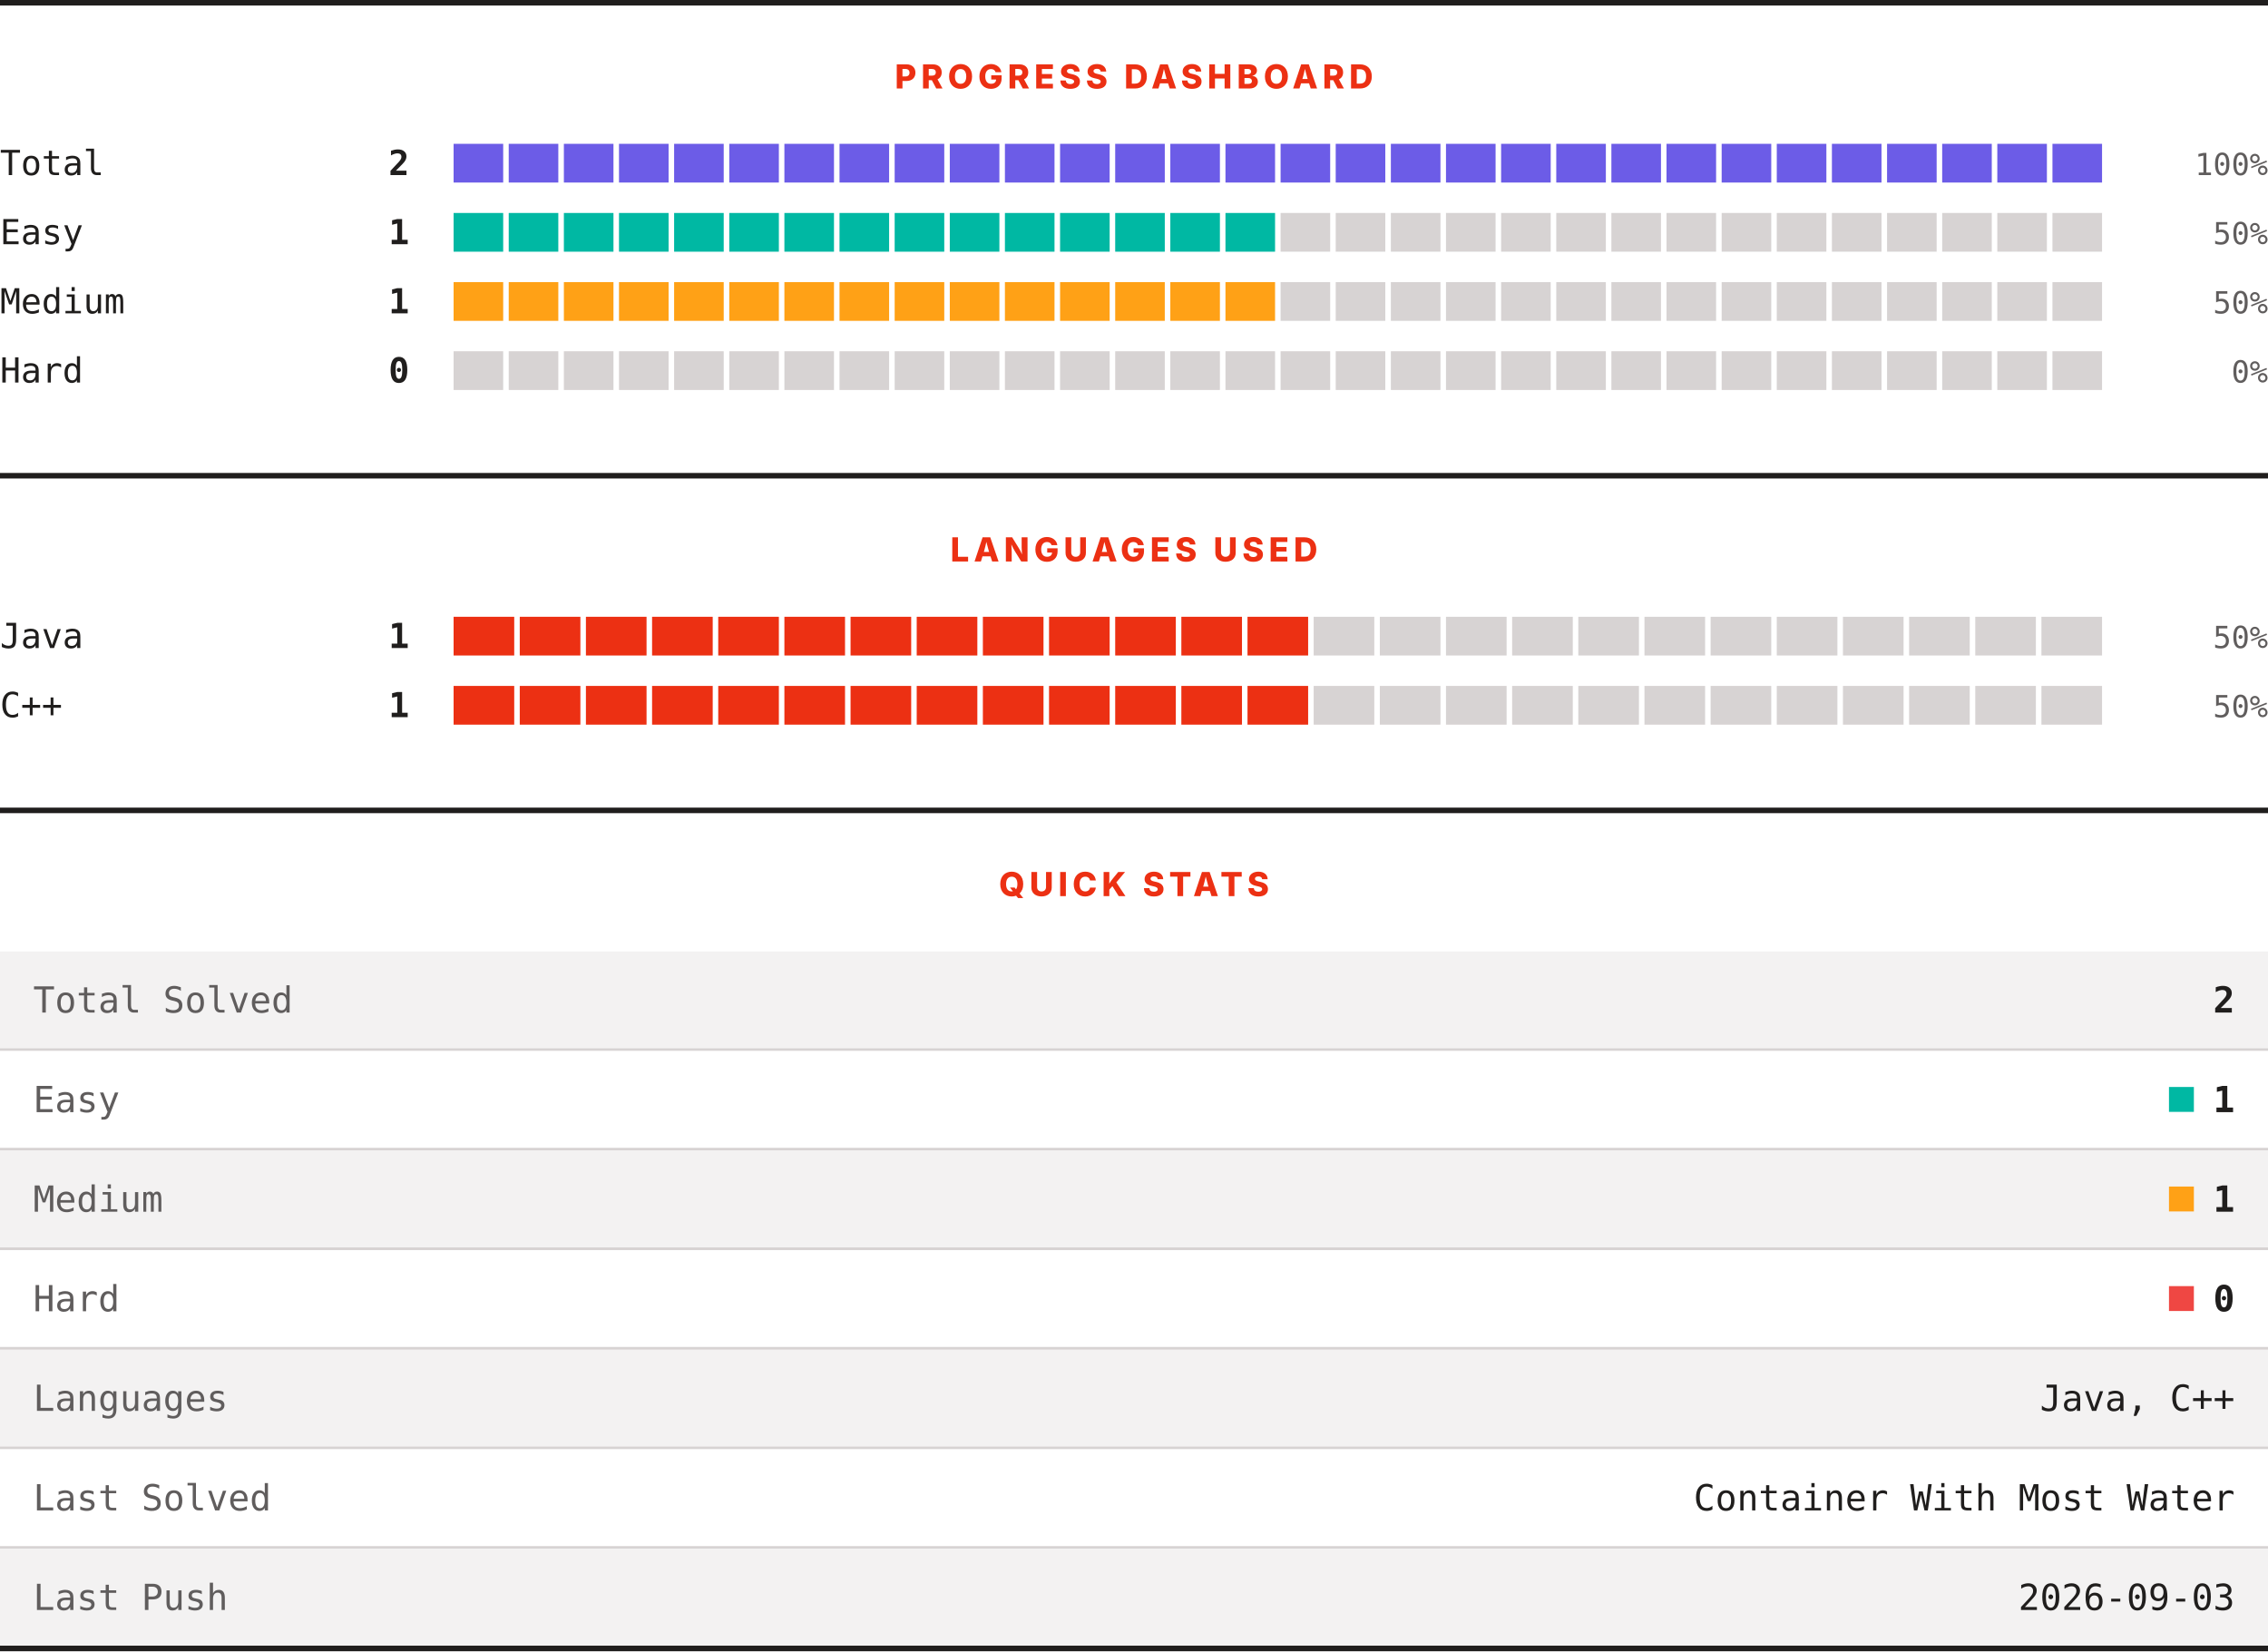
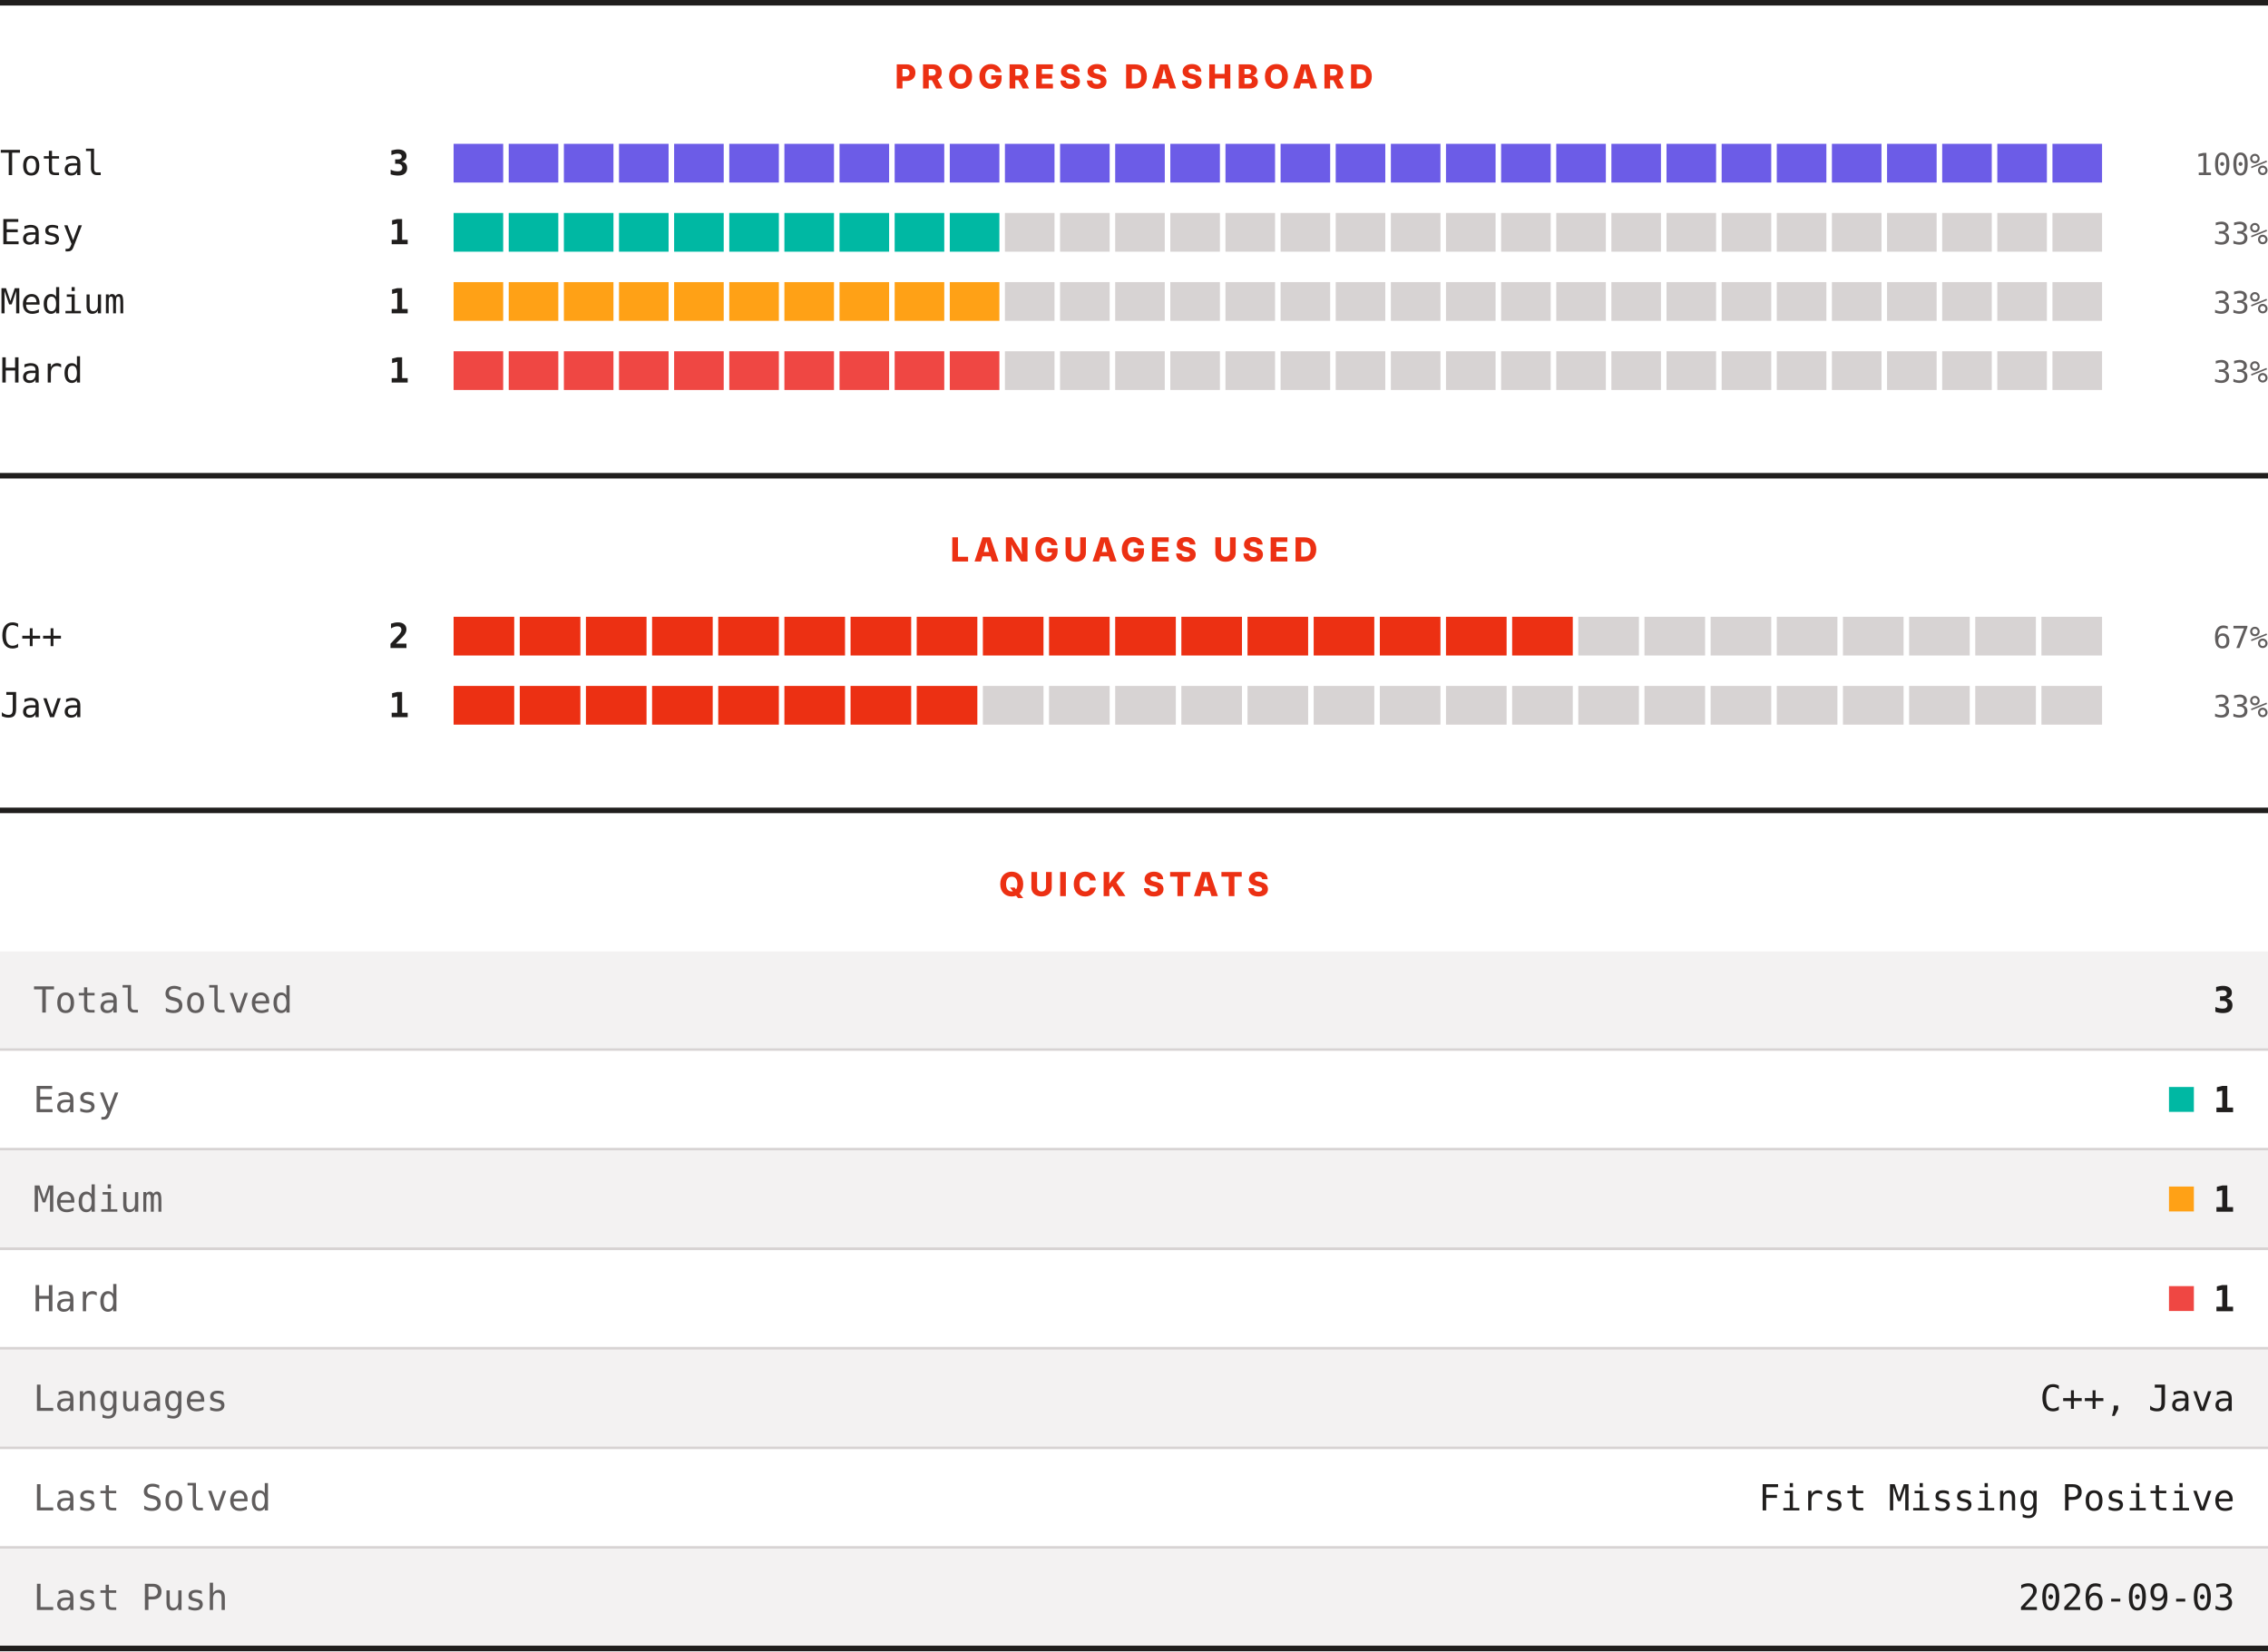
<svg xmlns="http://www.w3.org/2000/svg" width="820" height="597" viewBox="0 0 820 597" role="img" aria-label="LeetCode progress, languages and quick stats">
  <rect width="820" height="597" fill="#ffffff" />
  <rect x="0" y="0" width="820" height="2" fill="#201e1d" />
  <text x="410" y="32" text-anchor="middle" font-family="Archivo, system-ui, -apple-system, Segoe UI, sans-serif" font-size="12" font-weight="800" letter-spacing="1.68" fill="#ec3013">PROGRESS DASHBOARD</text>
  <text x="0" y="63.3" font-family="ui-monospace, SFMono-Regular, Menlo, Consolas, monospace" font-size="12.5" fill="#201e1d">Total</text>
-   <text x="148" y="63.3" text-anchor="end" font-family="ui-monospace, SFMono-Regular, Menlo, Consolas, monospace" font-size="12.5" font-weight="700" fill="#201e1d">2</text>
+   <text x="148" y="63.3" text-anchor="end" font-family="ui-monospace, SFMono-Regular, Menlo, Consolas, monospace" font-size="12.5" font-weight="700" fill="#201e1d">3</text>
  <rect x="164.00" y="52" width="17.93" height="14" fill="#6c5ce7" />
  <rect x="183.93" y="52" width="17.93" height="14" fill="#6c5ce7" />
  <rect x="203.87" y="52" width="17.93" height="14" fill="#6c5ce7" />
  <rect x="223.80" y="52" width="17.93" height="14" fill="#6c5ce7" />
  <rect x="243.73" y="52" width="17.93" height="14" fill="#6c5ce7" />
  <rect x="263.67" y="52" width="17.93" height="14" fill="#6c5ce7" />
  <rect x="283.60" y="52" width="17.93" height="14" fill="#6c5ce7" />
  <rect x="303.53" y="52" width="17.93" height="14" fill="#6c5ce7" />
  <rect x="323.47" y="52" width="17.93" height="14" fill="#6c5ce7" />
  <rect x="343.40" y="52" width="17.93" height="14" fill="#6c5ce7" />
  <rect x="363.33" y="52" width="17.93" height="14" fill="#6c5ce7" />
  <rect x="383.27" y="52" width="17.93" height="14" fill="#6c5ce7" />
  <rect x="403.20" y="52" width="17.93" height="14" fill="#6c5ce7" />
  <rect x="423.13" y="52" width="17.93" height="14" fill="#6c5ce7" />
  <rect x="443.07" y="52" width="17.93" height="14" fill="#6c5ce7" />
  <rect x="463.00" y="52" width="17.93" height="14" fill="#6c5ce7" />
  <rect x="482.93" y="52" width="17.93" height="14" fill="#6c5ce7" />
  <rect x="502.87" y="52" width="17.93" height="14" fill="#6c5ce7" />
  <rect x="522.80" y="52" width="17.93" height="14" fill="#6c5ce7" />
  <rect x="542.73" y="52" width="17.93" height="14" fill="#6c5ce7" />
  <rect x="562.67" y="52" width="17.93" height="14" fill="#6c5ce7" />
  <rect x="582.60" y="52" width="17.93" height="14" fill="#6c5ce7" />
  <rect x="602.53" y="52" width="17.93" height="14" fill="#6c5ce7" />
  <rect x="622.47" y="52" width="17.93" height="14" fill="#6c5ce7" />
  <rect x="642.40" y="52" width="17.93" height="14" fill="#6c5ce7" />
  <rect x="662.33" y="52" width="17.93" height="14" fill="#6c5ce7" />
  <rect x="682.27" y="52" width="17.93" height="14" fill="#6c5ce7" />
  <rect x="702.20" y="52" width="17.93" height="14" fill="#6c5ce7" />
  <rect x="722.13" y="52" width="17.93" height="14" fill="#6c5ce7" />
  <rect x="742.07" y="52" width="17.93" height="14" fill="#6c5ce7" />
  <text x="820" y="63.3" text-anchor="end" font-family="ui-monospace, SFMono-Regular, Menlo, Consolas, monospace" font-size="11" fill="#605d5d">100%</text>
  <text x="0" y="88.3" font-family="ui-monospace, SFMono-Regular, Menlo, Consolas, monospace" font-size="12.5" fill="#201e1d">Easy</text>
  <text x="148" y="88.3" text-anchor="end" font-family="ui-monospace, SFMono-Regular, Menlo, Consolas, monospace" font-size="12.5" font-weight="700" fill="#201e1d">1</text>
  <rect x="164.00" y="77" width="17.93" height="14" fill="#00b8a3" />
  <rect x="183.93" y="77" width="17.93" height="14" fill="#00b8a3" />
  <rect x="203.87" y="77" width="17.93" height="14" fill="#00b8a3" />
  <rect x="223.80" y="77" width="17.93" height="14" fill="#00b8a3" />
  <rect x="243.73" y="77" width="17.93" height="14" fill="#00b8a3" />
  <rect x="263.67" y="77" width="17.93" height="14" fill="#00b8a3" />
  <rect x="283.60" y="77" width="17.93" height="14" fill="#00b8a3" />
  <rect x="303.53" y="77" width="17.93" height="14" fill="#00b8a3" />
  <rect x="323.47" y="77" width="17.93" height="14" fill="#00b8a3" />
  <rect x="343.40" y="77" width="17.93" height="14" fill="#00b8a3" />
-   <rect x="363.33" y="77" width="17.93" height="14" fill="#00b8a3" />
-   <rect x="383.27" y="77" width="17.93" height="14" fill="#00b8a3" />
-   <rect x="403.20" y="77" width="17.93" height="14" fill="#00b8a3" />
-   <rect x="423.13" y="77" width="17.93" height="14" fill="#00b8a3" />
-   <rect x="443.07" y="77" width="17.93" height="14" fill="#00b8a3" />
+   <rect x="363.33" y="77" width="17.93" height="14" fill="#d7d3d3" />
+   <rect x="383.27" y="77" width="17.93" height="14" fill="#d7d3d3" />
+   <rect x="403.20" y="77" width="17.93" height="14" fill="#d7d3d3" />
+   <rect x="423.13" y="77" width="17.93" height="14" fill="#d7d3d3" />
+   <rect x="443.07" y="77" width="17.93" height="14" fill="#d7d3d3" />
  <rect x="463.00" y="77" width="17.93" height="14" fill="#d7d3d3" />
  <rect x="482.93" y="77" width="17.93" height="14" fill="#d7d3d3" />
  <rect x="502.87" y="77" width="17.93" height="14" fill="#d7d3d3" />
  <rect x="522.80" y="77" width="17.93" height="14" fill="#d7d3d3" />
  <rect x="542.73" y="77" width="17.93" height="14" fill="#d7d3d3" />
  <rect x="562.67" y="77" width="17.93" height="14" fill="#d7d3d3" />
  <rect x="582.60" y="77" width="17.93" height="14" fill="#d7d3d3" />
  <rect x="602.53" y="77" width="17.93" height="14" fill="#d7d3d3" />
  <rect x="622.47" y="77" width="17.93" height="14" fill="#d7d3d3" />
  <rect x="642.40" y="77" width="17.93" height="14" fill="#d7d3d3" />
  <rect x="662.33" y="77" width="17.93" height="14" fill="#d7d3d3" />
  <rect x="682.27" y="77" width="17.93" height="14" fill="#d7d3d3" />
  <rect x="702.20" y="77" width="17.93" height="14" fill="#d7d3d3" />
  <rect x="722.13" y="77" width="17.93" height="14" fill="#d7d3d3" />
  <rect x="742.07" y="77" width="17.93" height="14" fill="#d7d3d3" />
-   <text x="820" y="88.3" text-anchor="end" font-family="ui-monospace, SFMono-Regular, Menlo, Consolas, monospace" font-size="11" fill="#605d5d">50%</text>
+   <text x="820" y="88.3" text-anchor="end" font-family="ui-monospace, SFMono-Regular, Menlo, Consolas, monospace" font-size="11" fill="#605d5d">33%</text>
  <text x="0" y="113.3" font-family="ui-monospace, SFMono-Regular, Menlo, Consolas, monospace" font-size="12.5" fill="#201e1d">Medium</text>
  <text x="148" y="113.3" text-anchor="end" font-family="ui-monospace, SFMono-Regular, Menlo, Consolas, monospace" font-size="12.5" font-weight="700" fill="#201e1d">1</text>
  <rect x="164.00" y="102" width="17.93" height="14" fill="#ffa116" />
  <rect x="183.93" y="102" width="17.93" height="14" fill="#ffa116" />
  <rect x="203.87" y="102" width="17.93" height="14" fill="#ffa116" />
  <rect x="223.80" y="102" width="17.93" height="14" fill="#ffa116" />
  <rect x="243.73" y="102" width="17.93" height="14" fill="#ffa116" />
  <rect x="263.67" y="102" width="17.93" height="14" fill="#ffa116" />
  <rect x="283.60" y="102" width="17.93" height="14" fill="#ffa116" />
  <rect x="303.53" y="102" width="17.93" height="14" fill="#ffa116" />
  <rect x="323.47" y="102" width="17.93" height="14" fill="#ffa116" />
  <rect x="343.40" y="102" width="17.93" height="14" fill="#ffa116" />
-   <rect x="363.33" y="102" width="17.93" height="14" fill="#ffa116" />
-   <rect x="383.27" y="102" width="17.93" height="14" fill="#ffa116" />
-   <rect x="403.20" y="102" width="17.93" height="14" fill="#ffa116" />
-   <rect x="423.13" y="102" width="17.93" height="14" fill="#ffa116" />
-   <rect x="443.07" y="102" width="17.93" height="14" fill="#ffa116" />
+   <rect x="363.33" y="102" width="17.93" height="14" fill="#d7d3d3" />
+   <rect x="383.27" y="102" width="17.93" height="14" fill="#d7d3d3" />
+   <rect x="403.20" y="102" width="17.93" height="14" fill="#d7d3d3" />
+   <rect x="423.13" y="102" width="17.93" height="14" fill="#d7d3d3" />
+   <rect x="443.07" y="102" width="17.93" height="14" fill="#d7d3d3" />
  <rect x="463.00" y="102" width="17.93" height="14" fill="#d7d3d3" />
  <rect x="482.93" y="102" width="17.93" height="14" fill="#d7d3d3" />
  <rect x="502.87" y="102" width="17.93" height="14" fill="#d7d3d3" />
  <rect x="522.80" y="102" width="17.93" height="14" fill="#d7d3d3" />
  <rect x="542.73" y="102" width="17.93" height="14" fill="#d7d3d3" />
  <rect x="562.67" y="102" width="17.93" height="14" fill="#d7d3d3" />
  <rect x="582.60" y="102" width="17.93" height="14" fill="#d7d3d3" />
  <rect x="602.53" y="102" width="17.93" height="14" fill="#d7d3d3" />
  <rect x="622.47" y="102" width="17.93" height="14" fill="#d7d3d3" />
  <rect x="642.40" y="102" width="17.93" height="14" fill="#d7d3d3" />
  <rect x="662.33" y="102" width="17.93" height="14" fill="#d7d3d3" />
  <rect x="682.27" y="102" width="17.93" height="14" fill="#d7d3d3" />
  <rect x="702.20" y="102" width="17.93" height="14" fill="#d7d3d3" />
  <rect x="722.13" y="102" width="17.93" height="14" fill="#d7d3d3" />
  <rect x="742.07" y="102" width="17.93" height="14" fill="#d7d3d3" />
-   <text x="820" y="113.3" text-anchor="end" font-family="ui-monospace, SFMono-Regular, Menlo, Consolas, monospace" font-size="11" fill="#605d5d">50%</text>
+   <text x="820" y="113.3" text-anchor="end" font-family="ui-monospace, SFMono-Regular, Menlo, Consolas, monospace" font-size="11" fill="#605d5d">33%</text>
  <text x="0" y="138.3" font-family="ui-monospace, SFMono-Regular, Menlo, Consolas, monospace" font-size="12.5" fill="#201e1d">Hard</text>
-   <text x="148" y="138.3" text-anchor="end" font-family="ui-monospace, SFMono-Regular, Menlo, Consolas, monospace" font-size="12.5" font-weight="700" fill="#201e1d">0</text>
-   <rect x="164.00" y="127" width="17.93" height="14" fill="#d7d3d3" />
-   <rect x="183.93" y="127" width="17.93" height="14" fill="#d7d3d3" />
-   <rect x="203.87" y="127" width="17.93" height="14" fill="#d7d3d3" />
-   <rect x="223.80" y="127" width="17.93" height="14" fill="#d7d3d3" />
-   <rect x="243.73" y="127" width="17.93" height="14" fill="#d7d3d3" />
-   <rect x="263.67" y="127" width="17.93" height="14" fill="#d7d3d3" />
-   <rect x="283.60" y="127" width="17.93" height="14" fill="#d7d3d3" />
-   <rect x="303.53" y="127" width="17.93" height="14" fill="#d7d3d3" />
-   <rect x="323.47" y="127" width="17.93" height="14" fill="#d7d3d3" />
-   <rect x="343.40" y="127" width="17.93" height="14" fill="#d7d3d3" />
+   <text x="148" y="138.3" text-anchor="end" font-family="ui-monospace, SFMono-Regular, Menlo, Consolas, monospace" font-size="12.5" font-weight="700" fill="#201e1d">1</text>
+   <rect x="164.00" y="127" width="17.93" height="14" fill="#ef4743" />
+   <rect x="183.93" y="127" width="17.93" height="14" fill="#ef4743" />
+   <rect x="203.87" y="127" width="17.93" height="14" fill="#ef4743" />
+   <rect x="223.80" y="127" width="17.93" height="14" fill="#ef4743" />
+   <rect x="243.73" y="127" width="17.93" height="14" fill="#ef4743" />
+   <rect x="263.67" y="127" width="17.93" height="14" fill="#ef4743" />
+   <rect x="283.60" y="127" width="17.93" height="14" fill="#ef4743" />
+   <rect x="303.53" y="127" width="17.93" height="14" fill="#ef4743" />
+   <rect x="323.47" y="127" width="17.93" height="14" fill="#ef4743" />
+   <rect x="343.40" y="127" width="17.93" height="14" fill="#ef4743" />
  <rect x="363.33" y="127" width="17.93" height="14" fill="#d7d3d3" />
  <rect x="383.27" y="127" width="17.93" height="14" fill="#d7d3d3" />
  <rect x="403.20" y="127" width="17.93" height="14" fill="#d7d3d3" />
  <rect x="423.13" y="127" width="17.93" height="14" fill="#d7d3d3" />
  <rect x="443.07" y="127" width="17.93" height="14" fill="#d7d3d3" />
  <rect x="463.00" y="127" width="17.93" height="14" fill="#d7d3d3" />
  <rect x="482.93" y="127" width="17.93" height="14" fill="#d7d3d3" />
  <rect x="502.87" y="127" width="17.93" height="14" fill="#d7d3d3" />
  <rect x="522.80" y="127" width="17.93" height="14" fill="#d7d3d3" />
  <rect x="542.73" y="127" width="17.93" height="14" fill="#d7d3d3" />
  <rect x="562.67" y="127" width="17.93" height="14" fill="#d7d3d3" />
  <rect x="582.60" y="127" width="17.93" height="14" fill="#d7d3d3" />
  <rect x="602.53" y="127" width="17.93" height="14" fill="#d7d3d3" />
  <rect x="622.47" y="127" width="17.93" height="14" fill="#d7d3d3" />
  <rect x="642.40" y="127" width="17.93" height="14" fill="#d7d3d3" />
  <rect x="662.33" y="127" width="17.93" height="14" fill="#d7d3d3" />
  <rect x="682.27" y="127" width="17.93" height="14" fill="#d7d3d3" />
  <rect x="702.20" y="127" width="17.93" height="14" fill="#d7d3d3" />
  <rect x="722.13" y="127" width="17.93" height="14" fill="#d7d3d3" />
  <rect x="742.07" y="127" width="17.93" height="14" fill="#d7d3d3" />
-   <text x="820" y="138.3" text-anchor="end" font-family="ui-monospace, SFMono-Regular, Menlo, Consolas, monospace" font-size="11" fill="#605d5d">0%</text>
+   <text x="820" y="138.3" text-anchor="end" font-family="ui-monospace, SFMono-Regular, Menlo, Consolas, monospace" font-size="11" fill="#605d5d">33%</text>
  <rect x="0" y="171" width="820" height="2" fill="#201e1d" />
  <text x="410" y="203" text-anchor="middle" font-family="Archivo, system-ui, -apple-system, Segoe UI, sans-serif" font-size="12" font-weight="800" letter-spacing="1.68" fill="#ec3013">LANGUAGES USED</text>
-   <text x="0" y="234.3" font-family="ui-monospace, SFMono-Regular, Menlo, Consolas, monospace" font-size="12.5" fill="#201e1d">Java</text>
-   <text x="148" y="234.3" text-anchor="end" font-family="ui-monospace, SFMono-Regular, Menlo, Consolas, monospace" font-size="12.5" font-weight="700" fill="#201e1d">1</text>
+   <text x="0" y="234.3" font-family="ui-monospace, SFMono-Regular, Menlo, Consolas, monospace" font-size="12.5" fill="#201e1d">C++</text>
+   <text x="148" y="234.3" text-anchor="end" font-family="ui-monospace, SFMono-Regular, Menlo, Consolas, monospace" font-size="12.5" font-weight="700" fill="#201e1d">2</text>
  <rect x="164.00" y="223" width="21.92" height="14" fill="#ec3013" />
  <rect x="187.92" y="223" width="21.92" height="14" fill="#ec3013" />
  <rect x="211.84" y="223" width="21.92" height="14" fill="#ec3013" />
  <rect x="235.76" y="223" width="21.92" height="14" fill="#ec3013" />
  <rect x="259.68" y="223" width="21.92" height="14" fill="#ec3013" />
  <rect x="283.60" y="223" width="21.92" height="14" fill="#ec3013" />
  <rect x="307.52" y="223" width="21.92" height="14" fill="#ec3013" />
  <rect x="331.44" y="223" width="21.92" height="14" fill="#ec3013" />
  <rect x="355.36" y="223" width="21.92" height="14" fill="#ec3013" />
  <rect x="379.28" y="223" width="21.92" height="14" fill="#ec3013" />
  <rect x="403.20" y="223" width="21.92" height="14" fill="#ec3013" />
  <rect x="427.12" y="223" width="21.92" height="14" fill="#ec3013" />
  <rect x="451.04" y="223" width="21.92" height="14" fill="#ec3013" />
-   <rect x="474.96" y="223" width="21.92" height="14" fill="#d7d3d3" />
-   <rect x="498.88" y="223" width="21.92" height="14" fill="#d7d3d3" />
-   <rect x="522.80" y="223" width="21.92" height="14" fill="#d7d3d3" />
-   <rect x="546.72" y="223" width="21.92" height="14" fill="#d7d3d3" />
+   <rect x="474.96" y="223" width="21.92" height="14" fill="#ec3013" />
+   <rect x="498.88" y="223" width="21.92" height="14" fill="#ec3013" />
+   <rect x="522.80" y="223" width="21.92" height="14" fill="#ec3013" />
+   <rect x="546.72" y="223" width="21.92" height="14" fill="#ec3013" />
  <rect x="570.64" y="223" width="21.92" height="14" fill="#d7d3d3" />
  <rect x="594.56" y="223" width="21.92" height="14" fill="#d7d3d3" />
  <rect x="618.48" y="223" width="21.92" height="14" fill="#d7d3d3" />
  <rect x="642.40" y="223" width="21.92" height="14" fill="#d7d3d3" />
  <rect x="666.32" y="223" width="21.92" height="14" fill="#d7d3d3" />
  <rect x="690.24" y="223" width="21.92" height="14" fill="#d7d3d3" />
  <rect x="714.16" y="223" width="21.92" height="14" fill="#d7d3d3" />
  <rect x="738.08" y="223" width="21.92" height="14" fill="#d7d3d3" />
-   <text x="820" y="234.3" text-anchor="end" font-family="ui-monospace, SFMono-Regular, Menlo, Consolas, monospace" font-size="11" fill="#605d5d">50%</text>
-   <text x="0" y="259.3" font-family="ui-monospace, SFMono-Regular, Menlo, Consolas, monospace" font-size="12.5" fill="#201e1d">C++</text>
+   <text x="820" y="234.3" text-anchor="end" font-family="ui-monospace, SFMono-Regular, Menlo, Consolas, monospace" font-size="11" fill="#605d5d">67%</text>
+   <text x="0" y="259.3" font-family="ui-monospace, SFMono-Regular, Menlo, Consolas, monospace" font-size="12.5" fill="#201e1d">Java</text>
  <text x="148" y="259.3" text-anchor="end" font-family="ui-monospace, SFMono-Regular, Menlo, Consolas, monospace" font-size="12.5" font-weight="700" fill="#201e1d">1</text>
  <rect x="164.00" y="248" width="21.92" height="14" fill="#ec3013" />
  <rect x="187.92" y="248" width="21.92" height="14" fill="#ec3013" />
  <rect x="211.84" y="248" width="21.92" height="14" fill="#ec3013" />
  <rect x="235.76" y="248" width="21.92" height="14" fill="#ec3013" />
  <rect x="259.68" y="248" width="21.92" height="14" fill="#ec3013" />
  <rect x="283.60" y="248" width="21.92" height="14" fill="#ec3013" />
  <rect x="307.52" y="248" width="21.92" height="14" fill="#ec3013" />
  <rect x="331.44" y="248" width="21.92" height="14" fill="#ec3013" />
-   <rect x="355.36" y="248" width="21.92" height="14" fill="#ec3013" />
-   <rect x="379.28" y="248" width="21.92" height="14" fill="#ec3013" />
-   <rect x="403.20" y="248" width="21.92" height="14" fill="#ec3013" />
-   <rect x="427.12" y="248" width="21.92" height="14" fill="#ec3013" />
-   <rect x="451.04" y="248" width="21.92" height="14" fill="#ec3013" />
+   <rect x="355.36" y="248" width="21.92" height="14" fill="#d7d3d3" />
+   <rect x="379.28" y="248" width="21.92" height="14" fill="#d7d3d3" />
+   <rect x="403.20" y="248" width="21.92" height="14" fill="#d7d3d3" />
+   <rect x="427.12" y="248" width="21.92" height="14" fill="#d7d3d3" />
+   <rect x="451.04" y="248" width="21.92" height="14" fill="#d7d3d3" />
  <rect x="474.96" y="248" width="21.92" height="14" fill="#d7d3d3" />
  <rect x="498.88" y="248" width="21.92" height="14" fill="#d7d3d3" />
  <rect x="522.80" y="248" width="21.92" height="14" fill="#d7d3d3" />
  <rect x="546.72" y="248" width="21.92" height="14" fill="#d7d3d3" />
  <rect x="570.64" y="248" width="21.92" height="14" fill="#d7d3d3" />
  <rect x="594.56" y="248" width="21.92" height="14" fill="#d7d3d3" />
  <rect x="618.48" y="248" width="21.92" height="14" fill="#d7d3d3" />
  <rect x="642.40" y="248" width="21.92" height="14" fill="#d7d3d3" />
  <rect x="666.32" y="248" width="21.92" height="14" fill="#d7d3d3" />
  <rect x="690.24" y="248" width="21.92" height="14" fill="#d7d3d3" />
  <rect x="714.16" y="248" width="21.92" height="14" fill="#d7d3d3" />
  <rect x="738.08" y="248" width="21.92" height="14" fill="#d7d3d3" />
-   <text x="820" y="259.3" text-anchor="end" font-family="ui-monospace, SFMono-Regular, Menlo, Consolas, monospace" font-size="11" fill="#605d5d">50%</text>
+   <text x="820" y="259.3" text-anchor="end" font-family="ui-monospace, SFMono-Regular, Menlo, Consolas, monospace" font-size="11" fill="#605d5d">33%</text>
  <rect x="0" y="292" width="820" height="2" fill="#201e1d" />
  <text x="410" y="324" text-anchor="middle" font-family="Archivo, system-ui, -apple-system, Segoe UI, sans-serif" font-size="12" font-weight="800" letter-spacing="1.68" fill="#ec3013">QUICK STATS</text>
  <rect x="0" y="344" width="820" height="35" fill="#f3f2f2" />
  <text x="12" y="366.1" font-family="ui-monospace, SFMono-Regular, Menlo, Consolas, monospace" font-size="13" fill="#605d5d">Total Solved</text>
-   <text x="808" y="366.1" text-anchor="end" font-family="ui-monospace, SFMono-Regular, Menlo, Consolas, monospace" font-size="13" font-weight="700" fill="#201e1d">2</text>
+   <text x="808" y="366.1" text-anchor="end" font-family="ui-monospace, SFMono-Regular, Menlo, Consolas, monospace" font-size="13" font-weight="700" fill="#201e1d">3</text>
  <rect x="0" y="379" width="820" height="1" fill="#d7d3d3" />
  <rect x="0" y="380" width="820" height="35" fill="#ffffff" />
  <text x="12" y="402.1" font-family="ui-monospace, SFMono-Regular, Menlo, Consolas, monospace" font-size="13" fill="#605d5d">Easy</text>
  <rect x="784.2" y="393" width="9" height="9" fill="#00b8a3" />
  <text x="808" y="402.1" text-anchor="end" font-family="ui-monospace, SFMono-Regular, Menlo, Consolas, monospace" font-size="13" font-weight="700" fill="#201e1d">1</text>
  <rect x="0" y="415" width="820" height="1" fill="#d7d3d3" />
  <rect x="0" y="416" width="820" height="35" fill="#f3f2f2" />
  <text x="12" y="438.1" font-family="ui-monospace, SFMono-Regular, Menlo, Consolas, monospace" font-size="13" fill="#605d5d">Medium</text>
  <rect x="784.2" y="429" width="9" height="9" fill="#ffa116" />
  <text x="808" y="438.1" text-anchor="end" font-family="ui-monospace, SFMono-Regular, Menlo, Consolas, monospace" font-size="13" font-weight="700" fill="#201e1d">1</text>
  <rect x="0" y="451" width="820" height="1" fill="#d7d3d3" />
  <rect x="0" y="452" width="820" height="35" fill="#ffffff" />
  <text x="12" y="474.1" font-family="ui-monospace, SFMono-Regular, Menlo, Consolas, monospace" font-size="13" fill="#605d5d">Hard</text>
  <rect x="784.2" y="465" width="9" height="9" fill="#ef4743" />
-   <text x="808" y="474.1" text-anchor="end" font-family="ui-monospace, SFMono-Regular, Menlo, Consolas, monospace" font-size="13" font-weight="700" fill="#201e1d">0</text>
+   <text x="808" y="474.1" text-anchor="end" font-family="ui-monospace, SFMono-Regular, Menlo, Consolas, monospace" font-size="13" font-weight="700" fill="#201e1d">1</text>
  <rect x="0" y="487" width="820" height="1" fill="#d7d3d3" />
  <rect x="0" y="488" width="820" height="35" fill="#f3f2f2" />
  <text x="12" y="510.1" font-family="ui-monospace, SFMono-Regular, Menlo, Consolas, monospace" font-size="13" fill="#605d5d">Languages</text>
-   <text x="808" y="510.1" text-anchor="end" font-family="ui-monospace, SFMono-Regular, Menlo, Consolas, monospace" font-size="13" fill="#201e1d">Java, C++</text>
+   <text x="808" y="510.1" text-anchor="end" font-family="ui-monospace, SFMono-Regular, Menlo, Consolas, monospace" font-size="13" fill="#201e1d">C++, Java</text>
  <rect x="0" y="523" width="820" height="1" fill="#d7d3d3" />
  <rect x="0" y="524" width="820" height="35" fill="#ffffff" />
  <text x="12" y="546.1" font-family="ui-monospace, SFMono-Regular, Menlo, Consolas, monospace" font-size="13" fill="#605d5d">Last Solved</text>
-   <text x="808" y="546.1" text-anchor="end" font-family="ui-monospace, SFMono-Regular, Menlo, Consolas, monospace" font-size="13" fill="#201e1d">Container With Most Water</text>
+   <text x="808" y="546.1" text-anchor="end" font-family="ui-monospace, SFMono-Regular, Menlo, Consolas, monospace" font-size="13" fill="#201e1d">First Missing Positive</text>
  <rect x="0" y="559" width="820" height="1" fill="#d7d3d3" />
  <rect x="0" y="560" width="820" height="35" fill="#f3f2f2" />
  <text x="12" y="582.1" font-family="ui-monospace, SFMono-Regular, Menlo, Consolas, monospace" font-size="13" fill="#605d5d">Last Push</text>
  <text x="808" y="582.1" text-anchor="end" font-family="ui-monospace, SFMono-Regular, Menlo, Consolas, monospace" font-size="13" fill="#201e1d">2026-09-03</text>
  <rect x="0" y="595" width="820" height="2" fill="#201e1d" />
</svg>
